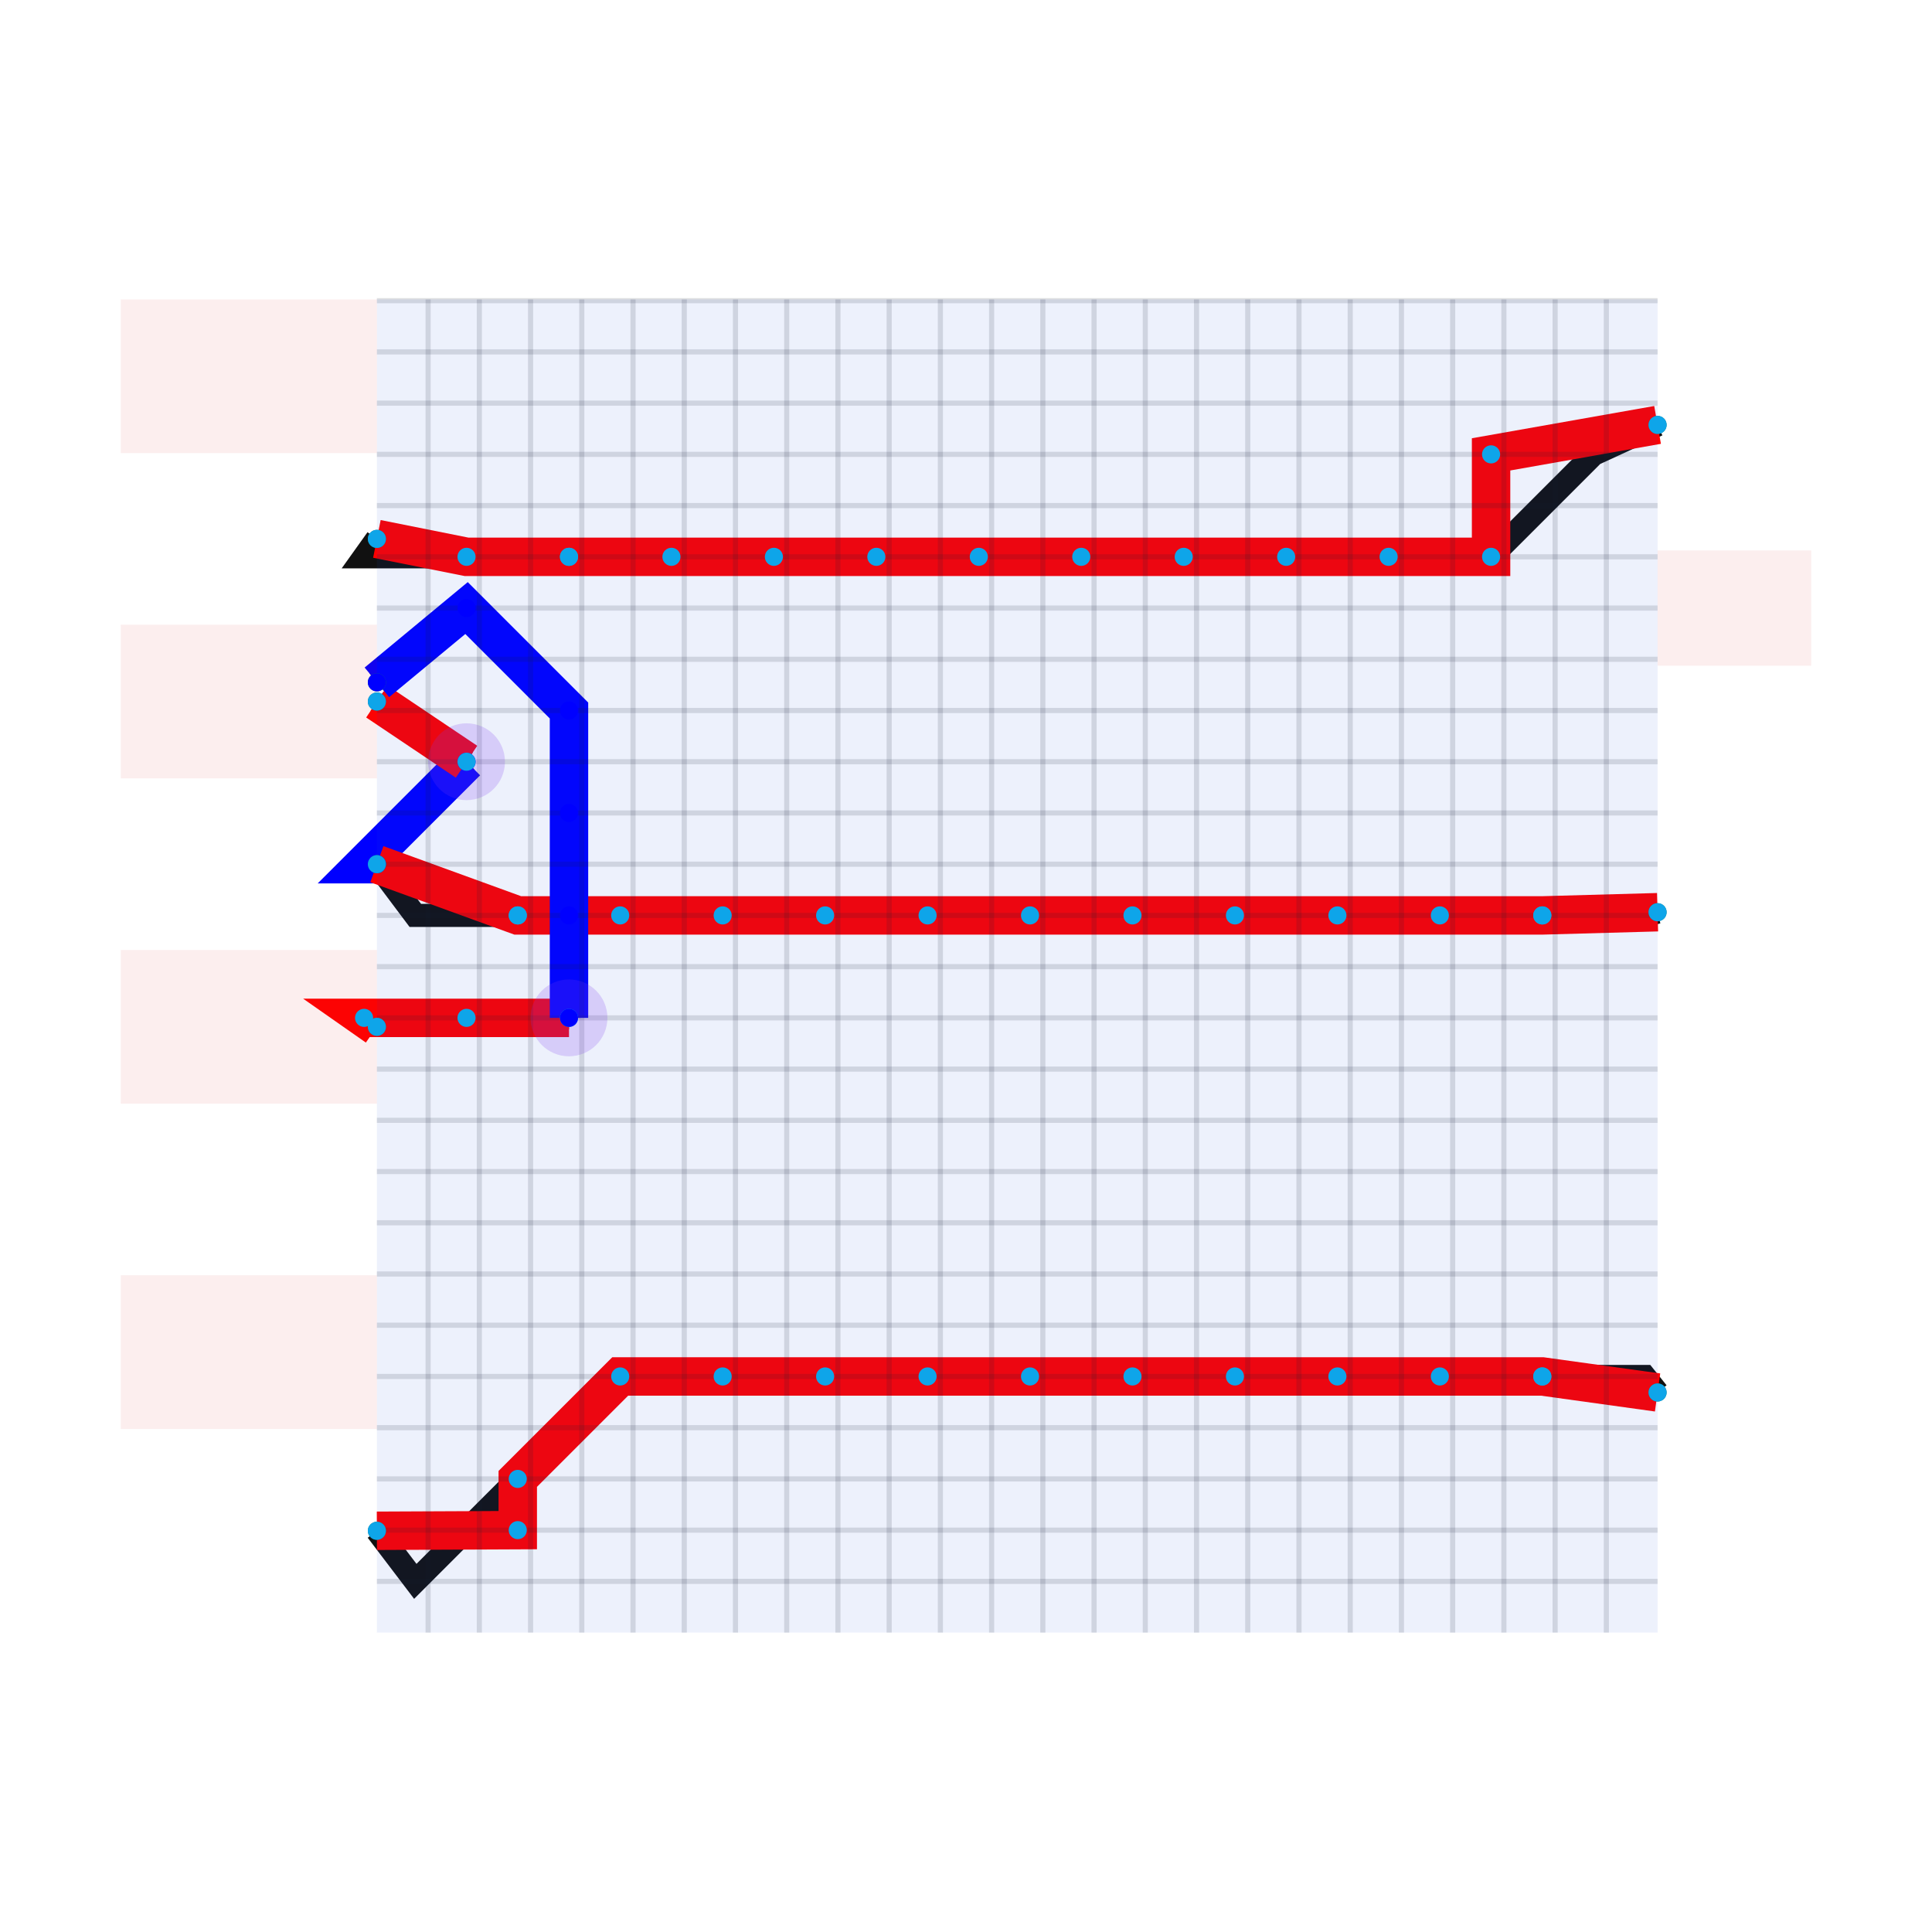
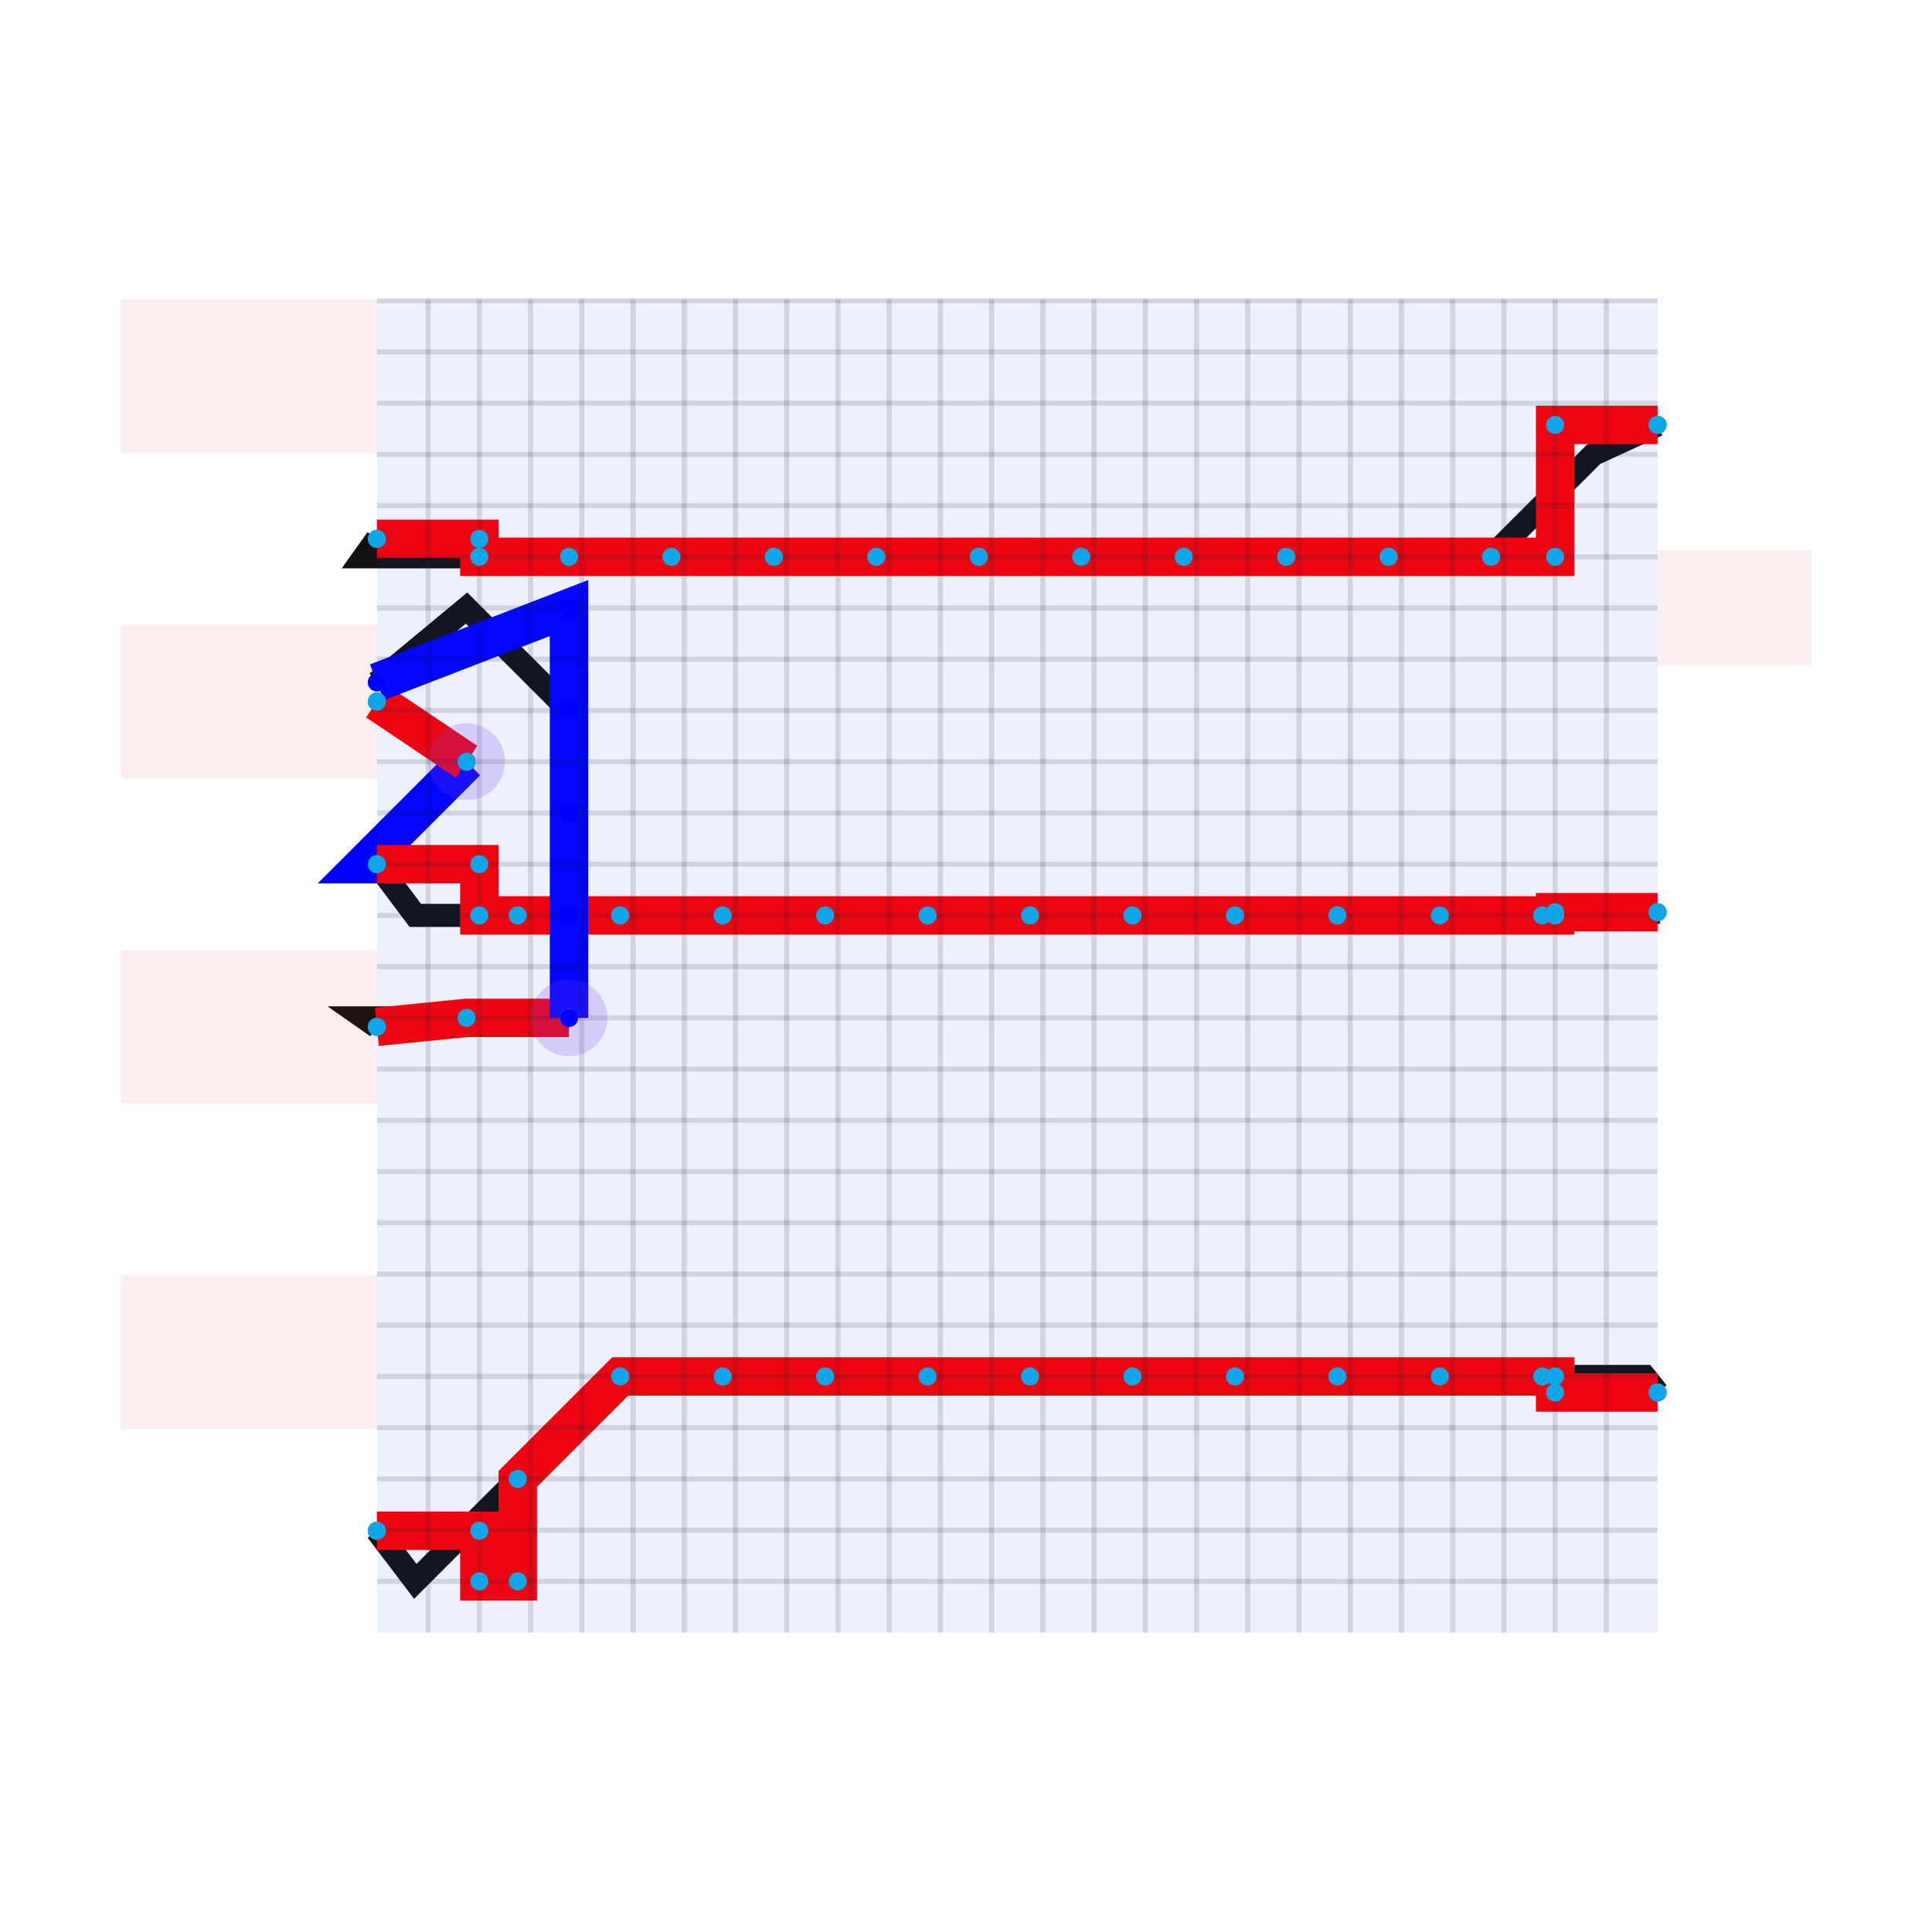
<svg xmlns="http://www.w3.org/2000/svg" width="640" height="640" viewBox="0 0 640 640">
  <rect width="100%" height="100%" fill="white" />
  <g>
    <polyline data-points="-2.3499999999999996,-17.0625 -2.4000000000000004,-17 -2.8000000000000003,-17 -3.2,-17 -3.6,-17 -4,-17 -4.4,-17 -4.800000000000001,-17 -5.200000000000001,-17 -5.600000000000001,-17 -6.000000000000002,-17 -6.400000000000002,-17 -6.8000000000000025,-17.4 -7.200000000000003,-17.799999999999997 -7.35,-17.6025" data-type="line" data-label="original:source_net_17_mst2" points="549.091,461.273 544.848,455.97 510.909,455.97 476.97,455.97 443.03,455.97 409.091,455.97 375.152,455.97 341.212,455.97 307.273,455.97 273.333,455.97 239.394,455.97 205.455,455.97 171.515,489.909 137.576,523.848 124.848,507.091" fill="none" stroke="#111111" stroke-width="7.636" />
  </g>
  <g>
    <polyline data-points="-7.35,-15 -7.4,-15 -7,-14.6" data-type="line" data-label="original:source_net_23_mst0" points="124.848,286.273 120.606,286.273 154.545,252.333" fill="none" stroke="#111111" stroke-width="7.636" />
  </g>
  <g>
    <polyline data-points="-7,-14.6 -7,-14.6 -7.35,-14.365000000000002" data-type="line" data-label="original:source_net_23_mst0" points="154.545,252.333 154.545,252.333 124.848,232.394" fill="none" stroke="#111111" stroke-width="7.636" />
  </g>
  <g>
    <polyline data-points="-2.3499999999999996,-15.1875 -2.4000000000000004,-15.200000000000001 -2.8000000000000003,-15.200000000000001 -3.2,-15.200000000000001 -3.6,-15.200000000000001 -4,-15.200000000000001 -4.4,-15.200000000000001 -4.800000000000001,-15.200000000000001 -5.200000000000001,-15.200000000000001 -5.600000000000001,-15.200000000000001 -6.000000000000002,-15.200000000000001 -6.400000000000002,-15.200000000000001 -6.8000000000000025,-15.200000000000001 -7.200000000000003,-15.200000000000001 -7.35,-15" data-type="line" data-label="original:source_net_16_mst1" points="549.091,302.182 544.848,303.242 510.909,303.242 476.97,303.242 443.03,303.242 409.091,303.242 375.152,303.242 341.212,303.242 307.273,303.242 273.333,303.242 239.394,303.242 205.455,303.242 171.515,303.242 137.576,303.242 124.848,286.273" fill="none" stroke="#111111" stroke-width="7.636" />
  </g>
  <g>
    <polyline data-points="-7.35,-13.73 -7.4,-13.8 -7,-13.8 -6.6,-13.8 -6.199999999999999,-13.8 -5.799999999999999,-13.8 -5.399999999999999,-13.8 -4.999999999999998,-13.8 -4.599999999999998,-13.8 -4.1999999999999975,-13.8 -3.7999999999999976,-13.8 -3.3999999999999977,-13.8 -2.999999999999998,-13.8 -2.599999999999998,-13.4 -2.3499999999999996,-13.285" data-type="line" data-label="original:source_net_27_mst0" points="124.848,178.515 120.606,184.455 154.545,184.455 188.485,184.455 222.424,184.455 256.364,184.455 290.303,184.455 324.242,184.455 358.182,184.455 392.121,184.455 426.061,184.455 460,184.455 493.939,184.455 527.879,150.515 549.091,140.758" fill="none" stroke="#111111" stroke-width="7.636" />
  </g>
  <g>
    <polyline data-points="-7.35,-15.635000000000002 -7.4,-15.600000000000001 -7,-15.600000000000001 -6.6,-15.600000000000001" data-type="line" data-label="original:source_net_2_mst1" points="124.848,340.152 120.606,337.182 154.545,337.182 188.485,337.182" fill="none" stroke="#111111" stroke-width="7.636" />
  </g>
  <g>
    <polyline data-points="-6.6,-15.600000000000001 -6.6,-15.600000000000001 -6.6,-15.200000000000001 -6.6,-14.8 -6.6,-14.4 -7,-14 -7.35,-14.290000000000001" data-type="line" data-label="original:source_net_2_mst1" points="188.485,337.182 188.485,337.182 188.485,303.242 188.485,269.303 188.485,235.364 154.545,201.424 124.848,226.03" fill="none" stroke="#111111" stroke-width="7.636" />
  </g>
  <g>
-     <polyline data-points="-2.3499999999999996,-17.0625 -2.8000000000000003,-17 -2.8000000000000003,-17 -3.2,-17 -3.6,-17 -4,-17 -4.4,-17 -4.800000000000001,-17 -5.200000000000001,-17 -5.600000000000001,-17 -6.000000000000002,-17 -6.400000000000002,-17 -6.8000000000000025,-17.4 -6.8000000000000025,-17.599999999999998 -7.35,-17.6025" data-type="line" data-label="source_net_17_mst2" points="549.091,461.273 510.909,455.97 510.909,455.97 476.97,455.97 443.03,455.97 409.091,455.97 375.152,455.97 341.212,455.97 307.273,455.97 273.333,455.97 239.394,455.97 205.455,455.97 171.515,489.909 171.515,506.879 124.848,507.091" fill="none" stroke="#FF0000" stroke-width="12.727" />
+     <polyline data-points="-2.3499999999999996,-17.0625 -2.749999999999999,-17.0625 -2.749999999999999,-17 -2.8000000000000003,-17 -3.2,-17 -3.6,-17 -4,-17 -4.4,-17 -4.800000000000001,-17 -5.200000000000001,-17 -5.600000000000001,-17 -6.000000000000002,-17 -6.400000000000002,-17 -6.8000000000000025,-17.4 -6.8000000000000025,-17.8 -6.949999999999999,-17.8 -6.949999999999999,-17.6025 -7.35,-17.6025" data-type="line" data-label="source_net_17_mst2" points="549.091,461.273 515.152,461.273 515.152,455.97 510.909,455.97 476.97,455.97 443.03,455.97 409.091,455.97 375.152,455.97 341.212,455.97 307.273,455.97 273.333,455.97 239.394,455.97 205.455,455.97 171.515,489.909 171.515,523.848 158.788,523.848 158.788,507.091 124.848,507.091" fill="none" stroke="#FF0000" stroke-width="12.727" />
  </g>
  <g>
    <polyline data-points="-7.35,-15 -7.4,-15 -7,-14.6" data-type="line" data-label="source_net_23_mst0" points="124.848,286.273 120.606,286.273 154.545,252.333" fill="none" stroke="#0000FF" stroke-width="12.727" />
  </g>
  <g>
    <polyline data-points="-7,-14.6 -7,-14.6 -7.35,-14.365000000000002" data-type="line" data-label="source_net_23_mst0" points="154.545,252.333 154.545,252.333 124.848,232.394" fill="none" stroke="#FF0000" stroke-width="12.727" />
  </g>
  <g>
-     <polyline data-points="-2.3499999999999996,-15.1875 -2.8000000000000003,-15.200000000000001 -2.8000000000000003,-15.200000000000001 -3.2,-15.200000000000001 -3.6,-15.200000000000001 -4,-15.200000000000001 -4.4,-15.200000000000001 -4.800000000000001,-15.200000000000001 -5.200000000000001,-15.200000000000001 -5.600000000000001,-15.200000000000001 -6.000000000000002,-15.200000000000001 -6.400000000000002,-15.200000000000001 -6.8000000000000025,-15.200000000000001 -6.8000000000000025,-15.200000000000001 -7.35,-15" data-type="line" data-label="source_net_16_mst1" points="549.091,302.182 510.909,303.242 510.909,303.242 476.97,303.242 443.03,303.242 409.091,303.242 375.152,303.242 341.212,303.242 307.273,303.242 273.333,303.242 239.394,303.242 205.455,303.242 171.515,303.242 171.515,303.242 124.848,286.273" fill="none" stroke="#FF0000" stroke-width="12.727" />
-   </g>
-   <g>
-     <polyline data-points="-7.35,-13.73 -7,-13.8 -6.6,-13.8 -6.6,-13.8 -6.199999999999999,-13.8 -5.799999999999999,-13.8 -5.399999999999999,-13.8 -4.999999999999998,-13.8 -4.599999999999998,-13.8 -4.1999999999999975,-13.8 -3.7999999999999976,-13.8 -3.3999999999999977,-13.8 -2.999999999999998,-13.8 -2.999999999999998,-13.4 -2.3499999999999996,-13.285" data-type="line" data-label="source_net_27_mst0" points="124.848,178.515 154.545,184.455 188.485,184.455 188.485,184.455 222.424,184.455 256.364,184.455 290.303,184.455 324.242,184.455 358.182,184.455 392.121,184.455 426.061,184.455 460,184.455 493.939,184.455 493.939,150.515 549.091,140.758" fill="none" stroke="#FF0000" stroke-width="12.727" />
-   </g>
-   <g>
-     <polyline data-points="-7.35,-15.635000000000002 -7.4,-15.600000000000001 -7,-15.600000000000001 -6.6,-15.600000000000001" data-type="line" data-label="source_net_2_mst1" points="124.848,340.152 120.606,337.182 154.545,337.182 188.485,337.182" fill="none" stroke="#FF0000" stroke-width="12.727" />
-   </g>
-   <g>
-     <polyline data-points="-6.6,-15.600000000000001 -6.6,-15.600000000000001 -6.6,-15.200000000000001 -6.6,-14.8 -6.6,-14.4 -7,-14 -7.35,-14.290000000000001" data-type="line" data-label="source_net_2_mst1" points="188.485,337.182 188.485,337.182 188.485,303.242 188.485,269.303 188.485,235.364 154.545,201.424 124.848,226.03" fill="none" stroke="#0000FF" stroke-width="12.727" />
+     <polyline data-points="-2.3499999999999996,-15.1875 -2.749999999999999,-15.1875 -2.749999999999999,-15.200000000000001 -2.8000000000000003,-15.200000000000001 -3.2,-15.200000000000001 -3.6,-15.200000000000001 -4,-15.200000000000001 -4.4,-15.200000000000001 -4.800000000000001,-15.200000000000001 -5.200000000000001,-15.200000000000001 -5.600000000000001,-15.200000000000001 -6.000000000000002,-15.200000000000001 -6.400000000000002,-15.200000000000001 -6.8000000000000025,-15.200000000000001 -6.949999999999999,-15.200000000000001 -6.949999999999999,-15 -7.35,-15" data-type="line" data-label="source_net_16_mst1" points="549.091,302.182 515.152,302.182 515.152,303.242 510.909,303.242 476.97,303.242 443.03,303.242 409.091,303.242 375.152,303.242 341.212,303.242 307.273,303.242 273.333,303.242 239.394,303.242 205.455,303.242 171.515,303.242 158.788,303.242 158.788,286.273 124.848,286.273" fill="none" stroke="#FF0000" stroke-width="12.727" />
+   </g>
+   <g>
+     <polyline data-points="-7.35,-13.73 -6.949999999999999,-13.73 -6.949999999999999,-13.8 -6.6,-13.8 -6.199999999999999,-13.8 -5.799999999999999,-13.8 -5.399999999999999,-13.8 -4.999999999999998,-13.8 -4.599999999999998,-13.8 -4.1999999999999975,-13.8 -3.7999999999999976,-13.8 -3.3999999999999977,-13.8 -2.999999999999998,-13.8 -2.749999999999999,-13.8 -2.749999999999999,-13.285 -2.3499999999999996,-13.285" data-type="line" data-label="source_net_27_mst0" points="124.848,178.515 158.788,178.515 158.788,184.455 188.485,184.455 222.424,184.455 256.364,184.455 290.303,184.455 324.242,184.455 358.182,184.455 392.121,184.455 426.061,184.455 460,184.455 493.939,184.455 515.152,184.455 515.152,140.758 549.091,140.758" fill="none" stroke="#FF0000" stroke-width="12.727" />
+   </g>
+   <g>
+     <polyline data-points="-7.35,-15.635000000000002 -7,-15.600000000000001 -6.6,-15.600000000000001 -6.6,-15.600000000000001" data-type="line" data-label="source_net_2_mst1" points="124.848,340.152 154.545,337.182 188.485,337.182 188.485,337.182" fill="none" stroke="#FF0000" stroke-width="12.727" />
+   </g>
+   <g>
+     <polyline data-points="-6.6,-15.600000000000001 -6.6,-15.600000000000001 -6.6,-15.200000000000001 -6.6,-14.8 -6.6,-14.4 -6.6,-14 -7.35,-14.290000000000001" data-type="line" data-label="source_net_2_mst1" points="188.485,337.182 188.485,337.182 188.485,303.242 188.485,269.303 188.485,235.364 188.485,201.424 124.848,226.03" fill="none" stroke="#0000FF" stroke-width="12.727" />
  </g>
  <g>
    <polyline data-points="-7.1499999999999995,-18 -7.1499999999999995,-12.795000000000002" data-type="line" data-label="grid:v" points="141.818,540.818 141.818,99.182" fill="none" stroke="rgba(15, 23, 42, 0.14)" stroke-width="1.697" />
  </g>
  <g>
    <polyline data-points="-6.949999999999999,-18 -6.949999999999999,-12.795000000000002" data-type="line" data-label="grid:v" points="158.788,540.818 158.788,99.182" fill="none" stroke="rgba(15, 23, 42, 0.14)" stroke-width="1.697" />
  </g>
  <g>
    <polyline data-points="-6.749999999999999,-18 -6.749999999999999,-12.795000000000002" data-type="line" data-label="grid:v" points="175.758,540.818 175.758,99.182" fill="none" stroke="rgba(15, 23, 42, 0.14)" stroke-width="1.697" />
  </g>
  <g>
    <polyline data-points="-6.549999999999999,-18 -6.549999999999999,-12.795000000000002" data-type="line" data-label="grid:v" points="192.727,540.818 192.727,99.182" fill="none" stroke="rgba(15, 23, 42, 0.14)" stroke-width="1.697" />
  </g>
  <g>
    <polyline data-points="-6.349999999999999,-18 -6.349999999999999,-12.795000000000002" data-type="line" data-label="grid:v" points="209.697,540.818 209.697,99.182" fill="none" stroke="rgba(15, 23, 42, 0.14)" stroke-width="1.697" />
  </g>
  <g>
    <polyline data-points="-6.149999999999999,-18 -6.149999999999999,-12.795000000000002" data-type="line" data-label="grid:v" points="226.667,540.818 226.667,99.182" fill="none" stroke="rgba(15, 23, 42, 0.14)" stroke-width="1.697" />
  </g>
  <g>
    <polyline data-points="-5.949999999999998,-18 -5.949999999999998,-12.795000000000002" data-type="line" data-label="grid:v" points="243.636,540.818 243.636,99.182" fill="none" stroke="rgba(15, 23, 42, 0.14)" stroke-width="1.697" />
  </g>
  <g>
    <polyline data-points="-5.749999999999998,-18 -5.749999999999998,-12.795000000000002" data-type="line" data-label="grid:v" points="260.606,540.818 260.606,99.182" fill="none" stroke="rgba(15, 23, 42, 0.14)" stroke-width="1.697" />
  </g>
  <g>
    <polyline data-points="-5.549999999999998,-18 -5.549999999999998,-12.795000000000002" data-type="line" data-label="grid:v" points="277.576,540.818 277.576,99.182" fill="none" stroke="rgba(15, 23, 42, 0.14)" stroke-width="1.697" />
  </g>
  <g>
    <polyline data-points="-5.349999999999998,-18 -5.349999999999998,-12.795000000000002" data-type="line" data-label="grid:v" points="294.545,540.818 294.545,99.182" fill="none" stroke="rgba(15, 23, 42, 0.14)" stroke-width="1.697" />
  </g>
  <g>
    <polyline data-points="-5.149999999999998,-18 -5.149999999999998,-12.795000000000002" data-type="line" data-label="grid:v" points="311.515,540.818 311.515,99.182" fill="none" stroke="rgba(15, 23, 42, 0.14)" stroke-width="1.697" />
  </g>
  <g>
    <polyline data-points="-4.9499999999999975,-18 -4.9499999999999975,-12.795000000000002" data-type="line" data-label="grid:v" points="328.485,540.818 328.485,99.182" fill="none" stroke="rgba(15, 23, 42, 0.14)" stroke-width="1.697" />
  </g>
  <g>
    <polyline data-points="-4.749999999999997,-18 -4.749999999999997,-12.795000000000002" data-type="line" data-label="grid:v" points="345.455,540.818 345.455,99.182" fill="none" stroke="rgba(15, 23, 42, 0.14)" stroke-width="1.697" />
  </g>
  <g>
    <polyline data-points="-4.549999999999997,-18 -4.549999999999997,-12.795000000000002" data-type="line" data-label="grid:v" points="362.424,540.818 362.424,99.182" fill="none" stroke="rgba(15, 23, 42, 0.14)" stroke-width="1.697" />
  </g>
  <g>
    <polyline data-points="-4.349999999999997,-18 -4.349999999999997,-12.795000000000002" data-type="line" data-label="grid:v" points="379.394,540.818 379.394,99.182" fill="none" stroke="rgba(15, 23, 42, 0.14)" stroke-width="1.697" />
  </g>
  <g>
    <polyline data-points="-4.149999999999997,-18 -4.149999999999997,-12.795000000000002" data-type="line" data-label="grid:v" points="396.364,540.818 396.364,99.182" fill="none" stroke="rgba(15, 23, 42, 0.14)" stroke-width="1.697" />
  </g>
  <g>
    <polyline data-points="-3.9499999999999966,-18 -3.9499999999999966,-12.795000000000002" data-type="line" data-label="grid:v" points="413.333,540.818 413.333,99.182" fill="none" stroke="rgba(15, 23, 42, 0.14)" stroke-width="1.697" />
  </g>
  <g>
    <polyline data-points="-3.7499999999999964,-18 -3.7499999999999964,-12.795000000000002" data-type="line" data-label="grid:v" points="430.303,540.818 430.303,99.182" fill="none" stroke="rgba(15, 23, 42, 0.14)" stroke-width="1.697" />
  </g>
  <g>
    <polyline data-points="-3.5499999999999963,-18 -3.5499999999999963,-12.795000000000002" data-type="line" data-label="grid:v" points="447.273,540.818 447.273,99.182" fill="none" stroke="rgba(15, 23, 42, 0.14)" stroke-width="1.697" />
  </g>
  <g>
    <polyline data-points="-3.349999999999996,-18 -3.349999999999996,-12.795000000000002" data-type="line" data-label="grid:v" points="464.242,540.818 464.242,99.182" fill="none" stroke="rgba(15, 23, 42, 0.14)" stroke-width="1.697" />
  </g>
  <g>
    <polyline data-points="-3.149999999999996,-18 -3.149999999999996,-12.795000000000002" data-type="line" data-label="grid:v" points="481.212,540.818 481.212,99.182" fill="none" stroke="rgba(15, 23, 42, 0.14)" stroke-width="1.697" />
  </g>
  <g>
    <polyline data-points="-2.9499999999999957,-18 -2.9499999999999957,-12.795000000000002" data-type="line" data-label="grid:v" points="498.182,540.818 498.182,99.182" fill="none" stroke="rgba(15, 23, 42, 0.14)" stroke-width="1.697" />
  </g>
  <g>
    <polyline data-points="-2.7499999999999956,-18 -2.7499999999999956,-12.795000000000002" data-type="line" data-label="grid:v" points="515.152,540.818 515.152,99.182" fill="none" stroke="rgba(15, 23, 42, 0.14)" stroke-width="1.697" />
  </g>
  <g>
    <polyline data-points="-2.5499999999999954,-18 -2.5499999999999954,-12.795000000000002" data-type="line" data-label="grid:v" points="532.121,540.818 532.121,99.182" fill="none" stroke="rgba(15, 23, 42, 0.14)" stroke-width="1.697" />
  </g>
  <g>
    <polyline data-points="-7.35,-17.8 -2.3499999999999996,-17.8" data-type="line" data-label="grid:h" points="124.848,523.848 549.091,523.848" fill="none" stroke="rgba(15, 23, 42, 0.14)" stroke-width="1.697" />
  </g>
  <g>
    <polyline data-points="-7.35,-17.6 -2.3499999999999996,-17.6" data-type="line" data-label="grid:h" points="124.848,506.879 549.091,506.879" fill="none" stroke="rgba(15, 23, 42, 0.14)" stroke-width="1.697" />
  </g>
  <g>
    <polyline data-points="-7.35,-17.400000000000002 -2.3499999999999996,-17.400000000000002" data-type="line" data-label="grid:h" points="124.848,489.909 549.091,489.909" fill="none" stroke="rgba(15, 23, 42, 0.14)" stroke-width="1.697" />
  </g>
  <g>
    <polyline data-points="-7.35,-17.200000000000003 -2.3499999999999996,-17.200000000000003" data-type="line" data-label="grid:h" points="124.848,472.939 549.091,472.939" fill="none" stroke="rgba(15, 23, 42, 0.14)" stroke-width="1.697" />
  </g>
  <g>
    <polyline data-points="-7.35,-17.000000000000004 -2.3499999999999996,-17.000000000000004" data-type="line" data-label="grid:h" points="124.848,455.97 549.091,455.97" fill="none" stroke="rgba(15, 23, 42, 0.14)" stroke-width="1.697" />
  </g>
  <g>
    <polyline data-points="-7.35,-16.800000000000004 -2.3499999999999996,-16.800000000000004" data-type="line" data-label="grid:h" points="124.848,439 549.091,439" fill="none" stroke="rgba(15, 23, 42, 0.14)" stroke-width="1.697" />
  </g>
  <g>
    <polyline data-points="-7.35,-16.600000000000005 -2.3499999999999996,-16.600000000000005" data-type="line" data-label="grid:h" points="124.848,422.03 549.091,422.03" fill="none" stroke="rgba(15, 23, 42, 0.14)" stroke-width="1.697" />
  </g>
  <g>
    <polyline data-points="-7.35,-16.400000000000006 -2.3499999999999996,-16.400000000000006" data-type="line" data-label="grid:h" points="124.848,405.061 549.091,405.061" fill="none" stroke="rgba(15, 23, 42, 0.14)" stroke-width="1.697" />
  </g>
  <g>
    <polyline data-points="-7.35,-16.200000000000006 -2.3499999999999996,-16.200000000000006" data-type="line" data-label="grid:h" points="124.848,388.091 549.091,388.091" fill="none" stroke="rgba(15, 23, 42, 0.14)" stroke-width="1.697" />
  </g>
  <g>
    <polyline data-points="-7.35,-16.000000000000007 -2.3499999999999996,-16.000000000000007" data-type="line" data-label="grid:h" points="124.848,371.121 549.091,371.121" fill="none" stroke="rgba(15, 23, 42, 0.14)" stroke-width="1.697" />
  </g>
  <g>
    <polyline data-points="-7.35,-15.800000000000008 -2.3499999999999996,-15.800000000000008" data-type="line" data-label="grid:h" points="124.848,354.152 549.091,354.152" fill="none" stroke="rgba(15, 23, 42, 0.14)" stroke-width="1.697" />
  </g>
  <g>
    <polyline data-points="-7.35,-15.600000000000009 -2.3499999999999996,-15.600000000000009" data-type="line" data-label="grid:h" points="124.848,337.182 549.091,337.182" fill="none" stroke="rgba(15, 23, 42, 0.14)" stroke-width="1.697" />
  </g>
  <g>
    <polyline data-points="-7.35,-15.40000000000001 -2.3499999999999996,-15.40000000000001" data-type="line" data-label="grid:h" points="124.848,320.212 549.091,320.212" fill="none" stroke="rgba(15, 23, 42, 0.14)" stroke-width="1.697" />
  </g>
  <g>
    <polyline data-points="-7.35,-15.20000000000001 -2.3499999999999996,-15.20000000000001" data-type="line" data-label="grid:h" points="124.848,303.242 549.091,303.242" fill="none" stroke="rgba(15, 23, 42, 0.14)" stroke-width="1.697" />
  </g>
  <g>
    <polyline data-points="-7.35,-15.00000000000001 -2.3499999999999996,-15.00000000000001" data-type="line" data-label="grid:h" points="124.848,286.273 549.091,286.273" fill="none" stroke="rgba(15, 23, 42, 0.14)" stroke-width="1.697" />
  </g>
  <g>
    <polyline data-points="-7.35,-14.800000000000011 -2.3499999999999996,-14.800000000000011" data-type="line" data-label="grid:h" points="124.848,269.303 549.091,269.303" fill="none" stroke="rgba(15, 23, 42, 0.14)" stroke-width="1.697" />
  </g>
  <g>
    <polyline data-points="-7.35,-14.600000000000012 -2.3499999999999996,-14.600000000000012" data-type="line" data-label="grid:h" points="124.848,252.333 549.091,252.333" fill="none" stroke="rgba(15, 23, 42, 0.14)" stroke-width="1.697" />
  </g>
  <g>
    <polyline data-points="-7.35,-14.400000000000013 -2.3499999999999996,-14.400000000000013" data-type="line" data-label="grid:h" points="124.848,235.364 549.091,235.364" fill="none" stroke="rgba(15, 23, 42, 0.14)" stroke-width="1.697" />
  </g>
  <g>
    <polyline data-points="-7.35,-14.200000000000014 -2.3499999999999996,-14.200000000000014" data-type="line" data-label="grid:h" points="124.848,218.394 549.091,218.394" fill="none" stroke="rgba(15, 23, 42, 0.14)" stroke-width="1.697" />
  </g>
  <g>
    <polyline data-points="-7.35,-14.000000000000014 -2.3499999999999996,-14.000000000000014" data-type="line" data-label="grid:h" points="124.848,201.424 549.091,201.424" fill="none" stroke="rgba(15, 23, 42, 0.14)" stroke-width="1.697" />
  </g>
  <g>
    <polyline data-points="-7.35,-13.800000000000015 -2.3499999999999996,-13.800000000000015" data-type="line" data-label="grid:h" points="124.848,184.455 549.091,184.455" fill="none" stroke="rgba(15, 23, 42, 0.14)" stroke-width="1.697" />
  </g>
  <g>
    <polyline data-points="-7.35,-13.600000000000016 -2.3499999999999996,-13.600000000000016" data-type="line" data-label="grid:h" points="124.848,167.485 549.091,167.485" fill="none" stroke="rgba(15, 23, 42, 0.14)" stroke-width="1.697" />
  </g>
  <g>
    <polyline data-points="-7.35,-13.400000000000016 -2.3499999999999996,-13.400000000000016" data-type="line" data-label="grid:h" points="124.848,150.515 549.091,150.515" fill="none" stroke="rgba(15, 23, 42, 0.14)" stroke-width="1.697" />
  </g>
  <g>
    <polyline data-points="-7.35,-13.200000000000017 -2.3499999999999996,-13.200000000000017" data-type="line" data-label="grid:h" points="124.848,133.545 549.091,133.545" fill="none" stroke="rgba(15, 23, 42, 0.14)" stroke-width="1.697" />
  </g>
  <g>
    <polyline data-points="-7.35,-13.000000000000018 -2.3499999999999996,-13.000000000000018" data-type="line" data-label="grid:h" points="124.848,116.576 549.091,116.576" fill="none" stroke="rgba(15, 23, 42, 0.14)" stroke-width="1.697" />
  </g>
  <g>
    <polyline data-points="-7.35,-12.800000000000018 -2.3499999999999996,-12.800000000000018" data-type="line" data-label="grid:h" points="124.848,99.606 549.091,99.606" fill="none" stroke="rgba(15, 23, 42, 0.14)" stroke-width="1.697" />
  </g>
  <g>
    <rect data-type="rect" data-label="cmn_23" data-x="-4.85" data-y="-15.3975" x="124.848" y="99.182" width="424.242" height="441.636" fill="rgba(29, 78, 216, 0.08)" stroke="#1d4ed8" stroke-width="0.012" />
  </g>
  <g>
    <rect data-type="rect" data-label="obstacle:rect:0" data-x="-7.85" data-y="-16.905" x="40" y="422.455" width="84.848" height="50.909" fill="rgba(220, 38, 38, 0.08)" stroke="#dc2626" stroke-width="0.012" />
  </g>
  <g>
    <rect data-type="rect" data-label="obstacle:rect:1" data-x="-7.85" data-y="-15.635" x="40" y="314.697" width="84.848" height="50.909" fill="rgba(220, 38, 38, 0.08)" stroke="#dc2626" stroke-width="0.012" />
  </g>
  <g>
    <rect data-type="rect" data-label="obstacle:rect:2" data-x="-7.85" data-y="-14.365" x="40" y="206.939" width="84.848" height="50.909" fill="rgba(220, 38, 38, 0.08)" stroke="#dc2626" stroke-width="0.012" />
  </g>
  <g>
    <rect data-type="rect" data-label="obstacle:rect:3" data-x="-2.05" data-y="-14" x="549.091" y="182.333" width="50.909" height="38.182" fill="rgba(220, 38, 38, 0.08)" stroke="#dc2626" stroke-width="0.012" />
  </g>
  <g>
    <rect data-type="rect" data-label="obstacle:rect:4" data-x="-7.85" data-y="-13.095" x="40" y="99.182" width="84.848" height="50.909" fill="rgba(220, 38, 38, 0.08)" stroke="#dc2626" stroke-width="0.012" />
  </g>
  <circle data-type="circle" data-label="" data-x="-7" data-y="-14.6" cx="154.545" cy="252.333" r="12.727" fill="rgba(124, 58, 237, 0.2)" stroke="#7c3aed" stroke-width="0.012" />
  <circle data-type="circle" data-label="" data-x="-6.6" data-y="-15.600000000000001" cx="188.485" cy="337.182" r="12.727" fill="rgba(124, 58, 237, 0.2)" stroke="#7c3aed" stroke-width="0.012" />
  <g>
    <circle data-type="point" data-label="source_net_23_mst0" data-x="-7.35" data-y="-15" cx="124.848" cy="286.273" r="3" fill="#0f766e" />
  </g>
  <g>
    <circle data-type="point" data-label="source_net_23_mst0" data-x="-7.35" data-y="-14.365000000000002" cx="124.848" cy="232.394" r="3" fill="#0f766e" />
  </g>
  <g>
    <circle data-type="point" data-label="source_net_2_mst1" data-x="-7.35" data-y="-14.290000000000001" cx="124.848" cy="226.03" r="3" fill="#0f766e" />
  </g>
  <g>
    <circle data-type="point" data-label="source_net_2_mst1" data-x="-7.35" data-y="-15.635000000000002" cx="124.848" cy="340.152" r="3" fill="#0f766e" />
  </g>
  <g>
    <circle data-type="point" data-label="source_net_16_mst1" data-x="-7.35" data-y="-15" cx="124.848" cy="286.273" r="3" fill="#0f766e" />
  </g>
  <g>
    <circle data-type="point" data-label="source_net_16_mst1" data-x="-2.3499999999999996" data-y="-15.1875" cx="549.091" cy="302.182" r="3" fill="#0f766e" />
  </g>
  <g>
    <circle data-type="point" data-label="source_net_17_mst2" data-x="-7.35" data-y="-17.6025" cx="124.848" cy="507.091" r="3" fill="#0f766e" />
  </g>
  <g>
    <circle data-type="point" data-label="source_net_17_mst2" data-x="-2.3499999999999996" data-y="-17.0625" cx="549.091" cy="461.273" r="3" fill="#0f766e" />
  </g>
  <g>
    <circle data-type="point" data-label="source_net_27_mst0" data-x="-7.35" data-y="-13.73" cx="124.848" cy="178.515" r="3" fill="#0f766e" />
  </g>
  <g>
    <circle data-type="point" data-label="source_net_27_mst0" data-x="-2.3499999999999996" data-y="-13.285" cx="549.091" cy="140.758" r="3" fill="#0f766e" />
  </g>
  <g>
    <circle data-type="point" data-label="" data-x="-2.3499999999999996" data-y="-17.0625" cx="549.091" cy="461.273" r="3" fill="#0ea5e9" />
  </g>
  <g>
+     <circle data-type="point" data-label="" data-x="-2.749999999999999" data-y="-17.0625" cx="515.152" cy="461.273" r="3" fill="#0ea5e9" />
+   </g>
+   <g>
+     <circle data-type="point" data-label="" data-x="-2.749999999999999" data-y="-17" cx="515.152" cy="455.97" r="3" fill="#0ea5e9" />
+   </g>
+   <g>
    <circle data-type="point" data-label="" data-x="-2.8000000000000003" data-y="-17" cx="510.909" cy="455.97" r="3" fill="#0ea5e9" />
  </g>
  <g>
-     <circle data-type="point" data-label="" data-x="-2.8000000000000003" data-y="-17" cx="510.909" cy="455.97" r="3" fill="#0ea5e9" />
-   </g>
-   <g>
    <circle data-type="point" data-label="" data-x="-3.2" data-y="-17" cx="476.97" cy="455.97" r="3" fill="#0ea5e9" />
  </g>
  <g>
    <circle data-type="point" data-label="" data-x="-3.6" data-y="-17" cx="443.03" cy="455.97" r="3" fill="#0ea5e9" />
  </g>
  <g>
    <circle data-type="point" data-label="" data-x="-4" data-y="-17" cx="409.091" cy="455.97" r="3" fill="#0ea5e9" />
  </g>
  <g>
    <circle data-type="point" data-label="" data-x="-4.4" data-y="-17" cx="375.152" cy="455.97" r="3" fill="#0ea5e9" />
  </g>
  <g>
    <circle data-type="point" data-label="" data-x="-4.800000000000001" data-y="-17" cx="341.212" cy="455.97" r="3" fill="#0ea5e9" />
  </g>
  <g>
    <circle data-type="point" data-label="" data-x="-5.200000000000001" data-y="-17" cx="307.273" cy="455.97" r="3" fill="#0ea5e9" />
  </g>
  <g>
    <circle data-type="point" data-label="" data-x="-5.600000000000001" data-y="-17" cx="273.333" cy="455.97" r="3" fill="#0ea5e9" />
  </g>
  <g>
    <circle data-type="point" data-label="" data-x="-6.000000000000002" data-y="-17" cx="239.394" cy="455.97" r="3" fill="#0ea5e9" />
  </g>
  <g>
    <circle data-type="point" data-label="" data-x="-6.400000000000002" data-y="-17" cx="205.455" cy="455.97" r="3" fill="#0ea5e9" />
  </g>
  <g>
    <circle data-type="point" data-label="" data-x="-6.8000000000000025" data-y="-17.4" cx="171.515" cy="489.909" r="3" fill="#0ea5e9" />
  </g>
  <g>
-     <circle data-type="point" data-label="" data-x="-6.8000000000000025" data-y="-17.599999999999998" cx="171.515" cy="506.879" r="3" fill="#0ea5e9" />
+     <circle data-type="point" data-label="" data-x="-6.8000000000000025" data-y="-17.8" cx="171.515" cy="523.848" r="3" fill="#0ea5e9" />
+   </g>
+   <g>
+     <circle data-type="point" data-label="" data-x="-6.949999999999999" data-y="-17.8" cx="158.788" cy="523.848" r="3" fill="#0ea5e9" />
+   </g>
+   <g>
+     <circle data-type="point" data-label="" data-x="-6.949999999999999" data-y="-17.6025" cx="158.788" cy="507.091" r="3" fill="#0ea5e9" />
  </g>
  <g>
    <circle data-type="point" data-label="" data-x="-7.35" data-y="-17.6025" cx="124.848" cy="507.091" r="3" fill="#0ea5e9" />
  </g>
  <g>
    <circle data-type="point" data-label="" data-x="-7.35" data-y="-15" cx="124.848" cy="286.273" r="3" fill="#0000FF" />
  </g>
  <g>
    <circle data-type="point" data-label="" data-x="-7.4" data-y="-15" cx="120.606" cy="286.273" r="3" fill="#0000FF" />
  </g>
  <g>
    <circle data-type="point" data-label="" data-x="-7" data-y="-14.6" cx="154.545" cy="252.333" r="3" fill="#0000FF" />
  </g>
  <g>
    <circle data-type="point" data-label="" data-x="-7" data-y="-14.6" cx="154.545" cy="252.333" r="3" fill="#0ea5e9" />
  </g>
  <g>
    <circle data-type="point" data-label="" data-x="-7.35" data-y="-14.365000000000002" cx="124.848" cy="232.394" r="3" fill="#0ea5e9" />
  </g>
  <g>
    <circle data-type="point" data-label="" data-x="-2.3499999999999996" data-y="-15.1875" cx="549.091" cy="302.182" r="3" fill="#0ea5e9" />
  </g>
  <g>
+     <circle data-type="point" data-label="" data-x="-2.749999999999999" data-y="-15.1875" cx="515.152" cy="302.182" r="3" fill="#0ea5e9" />
+   </g>
+   <g>
+     <circle data-type="point" data-label="" data-x="-2.749999999999999" data-y="-15.200000000000001" cx="515.152" cy="303.242" r="3" fill="#0ea5e9" />
+   </g>
+   <g>
    <circle data-type="point" data-label="" data-x="-2.8000000000000003" data-y="-15.200000000000001" cx="510.909" cy="303.242" r="3" fill="#0ea5e9" />
  </g>
  <g>
-     <circle data-type="point" data-label="" data-x="-2.8000000000000003" data-y="-15.200000000000001" cx="510.909" cy="303.242" r="3" fill="#0ea5e9" />
-   </g>
-   <g>
    <circle data-type="point" data-label="" data-x="-3.2" data-y="-15.200000000000001" cx="476.97" cy="303.242" r="3" fill="#0ea5e9" />
  </g>
  <g>
    <circle data-type="point" data-label="" data-x="-3.6" data-y="-15.200000000000001" cx="443.03" cy="303.242" r="3" fill="#0ea5e9" />
  </g>
  <g>
    <circle data-type="point" data-label="" data-x="-4" data-y="-15.200000000000001" cx="409.091" cy="303.242" r="3" fill="#0ea5e9" />
  </g>
  <g>
    <circle data-type="point" data-label="" data-x="-4.4" data-y="-15.200000000000001" cx="375.152" cy="303.242" r="3" fill="#0ea5e9" />
  </g>
  <g>
    <circle data-type="point" data-label="" data-x="-4.800000000000001" data-y="-15.200000000000001" cx="341.212" cy="303.242" r="3" fill="#0ea5e9" />
  </g>
  <g>
    <circle data-type="point" data-label="" data-x="-5.200000000000001" data-y="-15.200000000000001" cx="307.273" cy="303.242" r="3" fill="#0ea5e9" />
  </g>
  <g>
    <circle data-type="point" data-label="" data-x="-5.600000000000001" data-y="-15.200000000000001" cx="273.333" cy="303.242" r="3" fill="#0ea5e9" />
  </g>
  <g>
    <circle data-type="point" data-label="" data-x="-6.000000000000002" data-y="-15.200000000000001" cx="239.394" cy="303.242" r="3" fill="#0ea5e9" />
  </g>
  <g>
    <circle data-type="point" data-label="" data-x="-6.400000000000002" data-y="-15.200000000000001" cx="205.455" cy="303.242" r="3" fill="#0ea5e9" />
  </g>
  <g>
    <circle data-type="point" data-label="" data-x="-6.8000000000000025" data-y="-15.200000000000001" cx="171.515" cy="303.242" r="3" fill="#0ea5e9" />
  </g>
  <g>
-     <circle data-type="point" data-label="" data-x="-6.8000000000000025" data-y="-15.200000000000001" cx="171.515" cy="303.242" r="3" fill="#0ea5e9" />
+     <circle data-type="point" data-label="" data-x="-6.949999999999999" data-y="-15.200000000000001" cx="158.788" cy="303.242" r="3" fill="#0ea5e9" />
+   </g>
+   <g>
+     <circle data-type="point" data-label="" data-x="-6.949999999999999" data-y="-15" cx="158.788" cy="286.273" r="3" fill="#0ea5e9" />
  </g>
  <g>
    <circle data-type="point" data-label="" data-x="-7.35" data-y="-15" cx="124.848" cy="286.273" r="3" fill="#0ea5e9" />
  </g>
  <g>
    <circle data-type="point" data-label="" data-x="-7.35" data-y="-13.73" cx="124.848" cy="178.515" r="3" fill="#0ea5e9" />
  </g>
  <g>
-     <circle data-type="point" data-label="" data-x="-7" data-y="-13.8" cx="154.545" cy="184.455" r="3" fill="#0ea5e9" />
+     <circle data-type="point" data-label="" data-x="-6.949999999999999" data-y="-13.73" cx="158.788" cy="178.515" r="3" fill="#0ea5e9" />
+   </g>
+   <g>
+     <circle data-type="point" data-label="" data-x="-6.949999999999999" data-y="-13.8" cx="158.788" cy="184.455" r="3" fill="#0ea5e9" />
  </g>
  <g>
    <circle data-type="point" data-label="" data-x="-6.6" data-y="-13.8" cx="188.485" cy="184.455" r="3" fill="#0ea5e9" />
  </g>
  <g>
-     <circle data-type="point" data-label="" data-x="-6.6" data-y="-13.8" cx="188.485" cy="184.455" r="3" fill="#0ea5e9" />
-   </g>
-   <g>
    <circle data-type="point" data-label="" data-x="-6.199999999999999" data-y="-13.8" cx="222.424" cy="184.455" r="3" fill="#0ea5e9" />
  </g>
  <g>
    <circle data-type="point" data-label="" data-x="-5.799999999999999" data-y="-13.8" cx="256.364" cy="184.455" r="3" fill="#0ea5e9" />
  </g>
  <g>
    <circle data-type="point" data-label="" data-x="-5.399999999999999" data-y="-13.8" cx="290.303" cy="184.455" r="3" fill="#0ea5e9" />
  </g>
  <g>
    <circle data-type="point" data-label="" data-x="-4.999999999999998" data-y="-13.8" cx="324.242" cy="184.455" r="3" fill="#0ea5e9" />
  </g>
  <g>
    <circle data-type="point" data-label="" data-x="-4.599999999999998" data-y="-13.8" cx="358.182" cy="184.455" r="3" fill="#0ea5e9" />
  </g>
  <g>
    <circle data-type="point" data-label="" data-x="-4.1999999999999975" data-y="-13.8" cx="392.121" cy="184.455" r="3" fill="#0ea5e9" />
  </g>
  <g>
    <circle data-type="point" data-label="" data-x="-3.7999999999999976" data-y="-13.8" cx="426.061" cy="184.455" r="3" fill="#0ea5e9" />
  </g>
  <g>
    <circle data-type="point" data-label="" data-x="-3.3999999999999977" data-y="-13.8" cx="460" cy="184.455" r="3" fill="#0ea5e9" />
  </g>
  <g>
    <circle data-type="point" data-label="" data-x="-2.999999999999998" data-y="-13.8" cx="493.939" cy="184.455" r="3" fill="#0ea5e9" />
  </g>
  <g>
-     <circle data-type="point" data-label="" data-x="-2.999999999999998" data-y="-13.4" cx="493.939" cy="150.515" r="3" fill="#0ea5e9" />
+     <circle data-type="point" data-label="" data-x="-2.749999999999999" data-y="-13.8" cx="515.152" cy="184.455" r="3" fill="#0ea5e9" />
+   </g>
+   <g>
+     <circle data-type="point" data-label="" data-x="-2.749999999999999" data-y="-13.285" cx="515.152" cy="140.758" r="3" fill="#0ea5e9" />
  </g>
  <g>
    <circle data-type="point" data-label="" data-x="-2.3499999999999996" data-y="-13.285" cx="549.091" cy="140.758" r="3" fill="#0ea5e9" />
  </g>
  <g>
    <circle data-type="point" data-label="" data-x="-7.35" data-y="-15.635000000000002" cx="124.848" cy="340.152" r="3" fill="#0ea5e9" />
  </g>
  <g>
-     <circle data-type="point" data-label="" data-x="-7.4" data-y="-15.600000000000001" cx="120.606" cy="337.182" r="3" fill="#0ea5e9" />
-   </g>
-   <g>
    <circle data-type="point" data-label="" data-x="-7" data-y="-15.600000000000001" cx="154.545" cy="337.182" r="3" fill="#0ea5e9" />
  </g>
  <g>
    <circle data-type="point" data-label="" data-x="-6.6" data-y="-15.600000000000001" cx="188.485" cy="337.182" r="3" fill="#0ea5e9" />
  </g>
  <g>
+     <circle data-type="point" data-label="" data-x="-6.6" data-y="-15.600000000000001" cx="188.485" cy="337.182" r="3" fill="#0ea5e9" />
+   </g>
+   <g>
    <circle data-type="point" data-label="" data-x="-6.6" data-y="-15.600000000000001" cx="188.485" cy="337.182" r="3" fill="#0000FF" />
  </g>
  <g>
    <circle data-type="point" data-label="" data-x="-6.6" data-y="-15.200000000000001" cx="188.485" cy="303.242" r="3" fill="#0000FF" />
  </g>
  <g>
    <circle data-type="point" data-label="" data-x="-6.6" data-y="-14.8" cx="188.485" cy="269.303" r="3" fill="#0000FF" />
  </g>
  <g>
    <circle data-type="point" data-label="" data-x="-6.6" data-y="-14.4" cx="188.485" cy="235.364" r="3" fill="#0000FF" />
  </g>
  <g>
-     <circle data-type="point" data-label="" data-x="-7" data-y="-14" cx="154.545" cy="201.424" r="3" fill="#0000FF" />
+     <circle data-type="point" data-label="" data-x="-6.6" data-y="-14" cx="188.485" cy="201.424" r="3" fill="#0000FF" />
  </g>
  <g>
    <circle data-type="point" data-label="" data-x="-7.35" data-y="-14.290000000000001" cx="124.848" cy="226.03" r="3" fill="#0000FF" />
  </g>
  <g id="crosshair" style="display: none">
    <line id="crosshair-h" y1="0" y2="640" stroke="#666" stroke-width="0.5" />
    <line id="crosshair-v" x1="0" x2="640" stroke="#666" stroke-width="0.5" />
    <text id="coordinates" font-family="monospace" font-size="12" fill="#666" />
  </g>
</svg>
